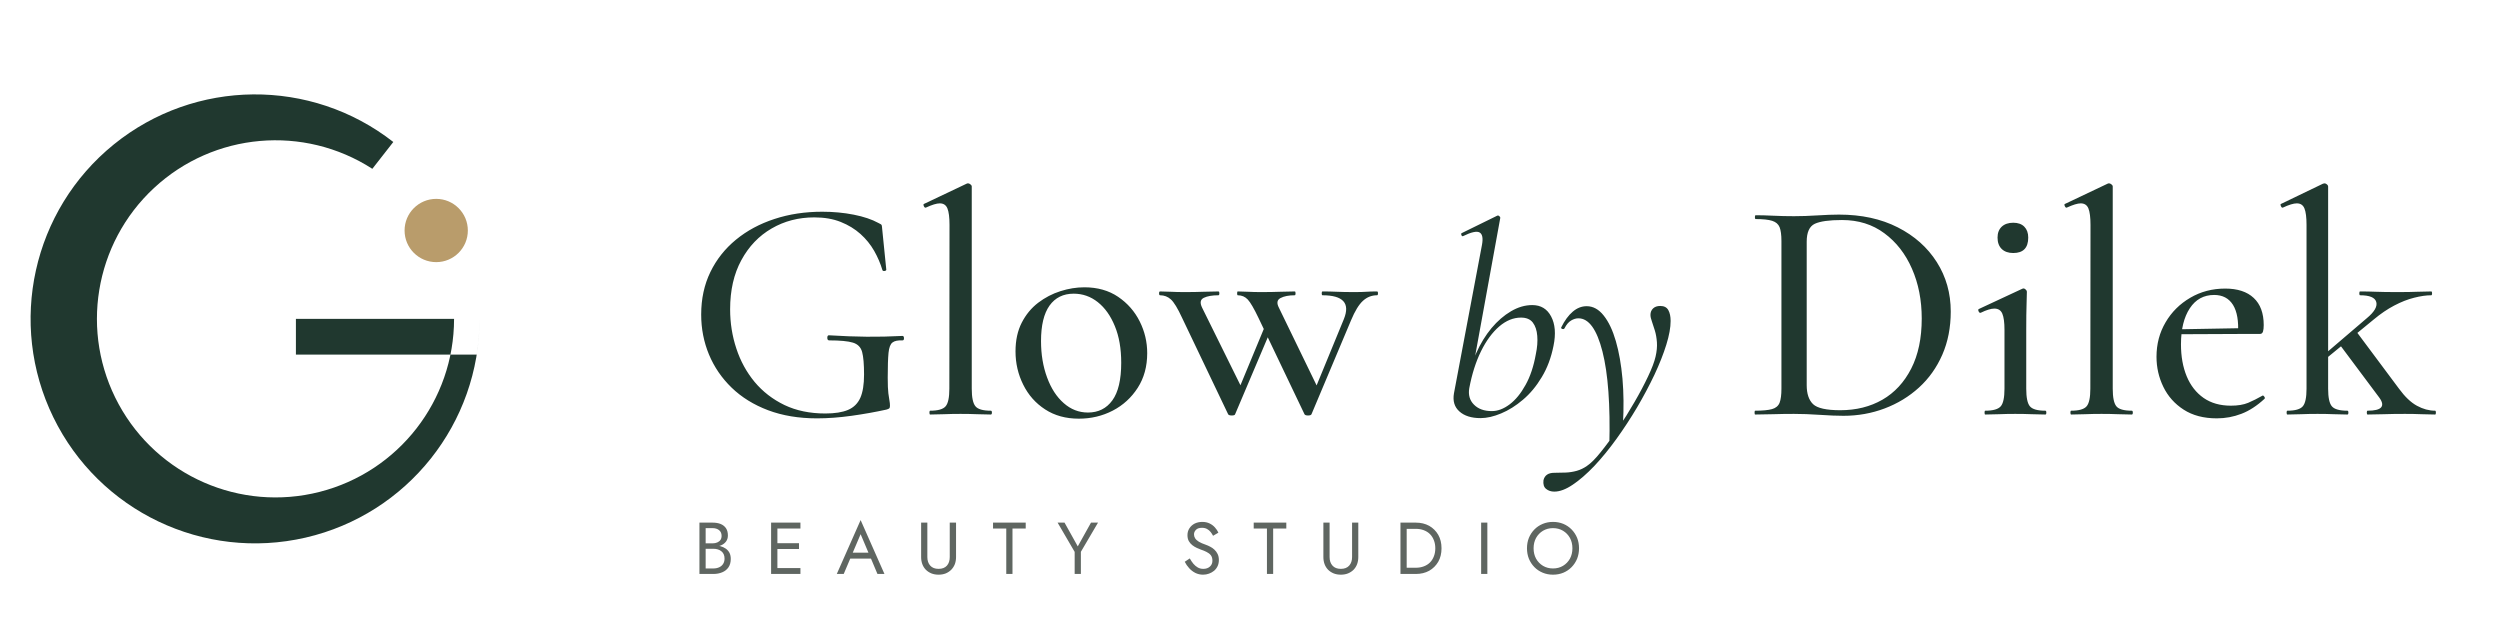
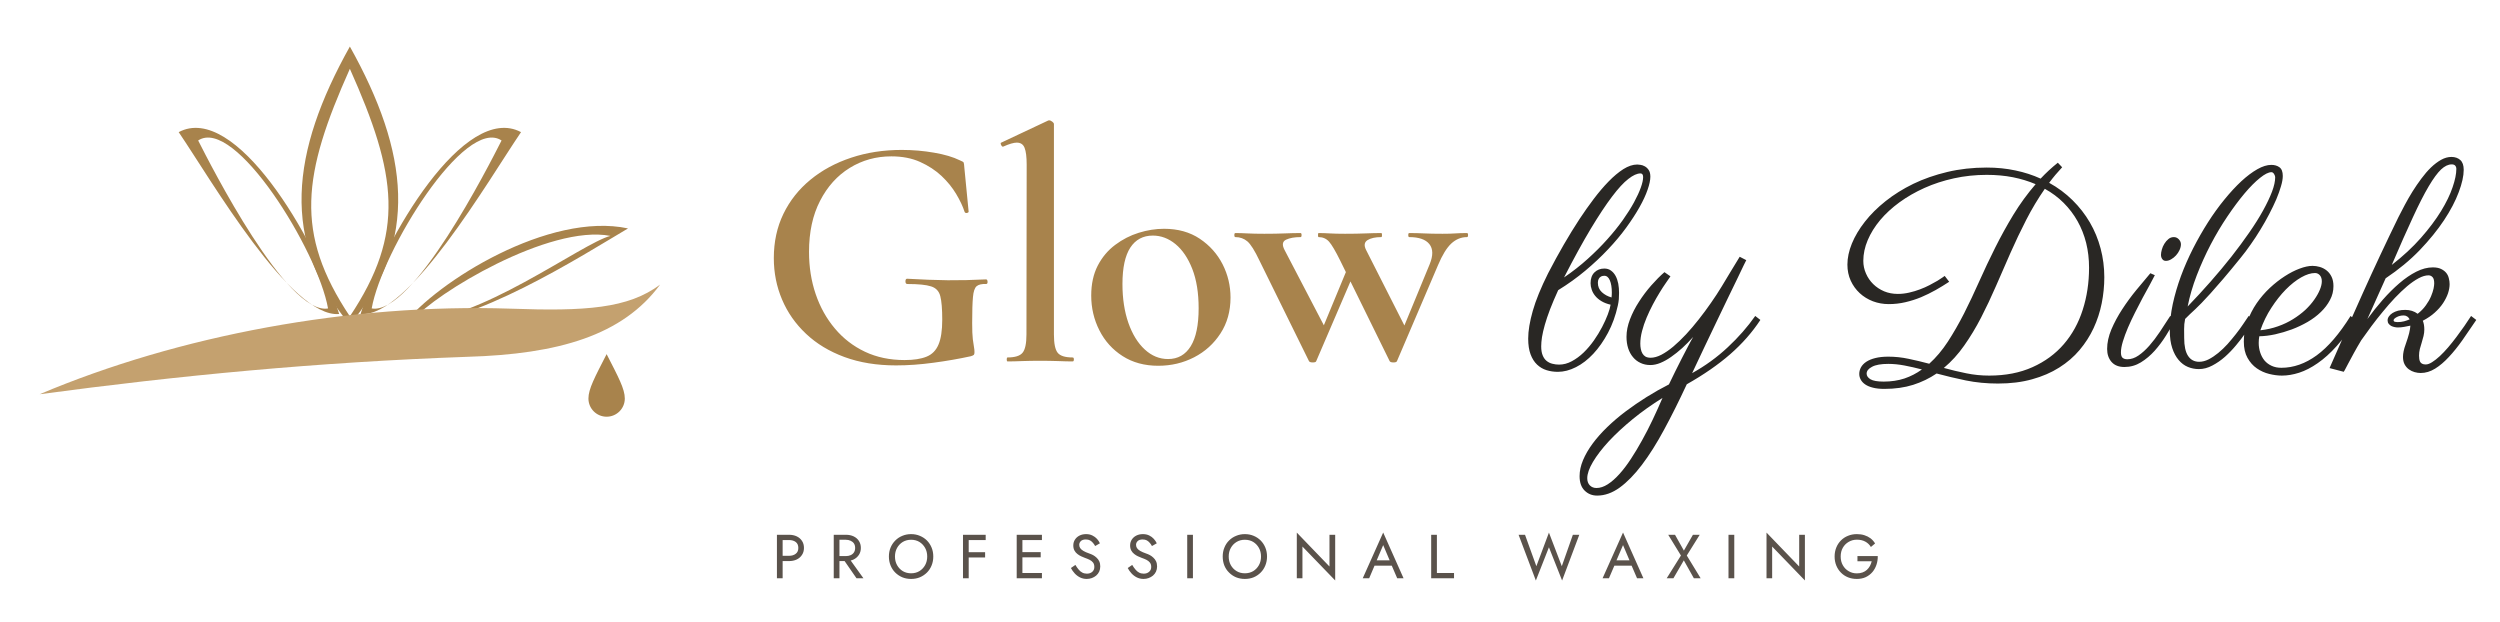
- <svg xmlns="http://www.w3.org/2000/svg" viewBox="0 0 313.61 80" width="313.61" height="80" role="img" aria-label="Glow by Dilek">
-   <g transform="translate(0 8) scale(0.64)">
-     <path d="M77.09 15.33A44.0 44.0 0 1 0 94 50L89 50A35.0 35.0 0 1 1 72.98 20.59ZM58 50H94A44.0 44.0 0 0 1 93.44 57H58Z" fill="#20382F" />
-     <path d="M79.3 32.68a6.2 6.2 0 1 0 12.4 0a6.2 6.2 0 1 0 -12.4 0Z" fill="#B99C6B" />
+ <svg xmlns="http://www.w3.org/2000/svg" viewBox="0 0 345.85 86" width="345.85" height="86" role="img" aria-label="Glow by Dilek">
+   <g transform="translate(4 2) scale(0.74)">
+     <path d="M60.00 58.00C47.00 42.40 48.95 25.76 60.00 6.00C71.05 25.76 73.00 42.40 60.00 58.00ZM60.00 56.44C49.60 40.84 51.16 29.92 60.00 10.16C68.84 29.92 70.40 40.84 60.00 56.44Z" fill="#A8834C" fill-rule="evenodd" />
+     <path d="M62.00 56.00C66.50 41.60 81.50 16.40 92.00 22.00C86.00 30.80 71.00 56.80 62.00 56.00ZM64.08 54.96C65.98 44.20 81.50 19.00 88.36 23.56C86.00 28.20 71.78 56.28 64.08 54.96Z" fill="#A8834C" fill-rule="evenodd" />
+     <path d="M58.00 56.00C53.50 41.60 38.50 16.40 28.00 22.00C34.00 30.80 49.00 56.80 58.00 56.00ZM55.92 54.96C54.02 44.20 38.50 19.00 31.64 23.56C34.00 28.20 48.22 56.28 55.92 54.96Z" fill="#A8834C" fill-rule="evenodd" />
+     <path d="M70.00 58.00C76.30 49.90 97.30 36.85 112.00 40.00C103.60 44.95 82.60 58.45 70.00 58.00ZM71.87 57.06C75.83 52.24 97.30 39.19 108.72 41.40C103.60 42.61 83.30 57.98 71.87 57.06Z" fill="#A8834C" fill-rule="evenodd" />
+     <path d="M2 71C28 60 60 54 90 55C104 55.5 112 55 118 50.5C111 60 99 63.5 82 64C54 65 28 67.5 2 71Z" fill="#C4A16F" />
+     <path d="M108 63.5C110.2 67.8 111.4 70 111.4 71.8A3.4 3.4 0 0 1 104.6 71.8C104.6 70 105.8 67.8 108 63.5Z" fill="#A8834C" />
  </g>
-   <g transform="translate(0 8)">
-     <path d="M102.49 44.48Q99.06 44.48 96.35 43.46Q93.65 42.44 91.78 40.63Q89.92 38.83 88.94 36.48Q87.96 34.12 87.96 31.46Q87.96 28.5 89.11 26.13Q90.26 23.76 92.32 22.07Q94.39 20.37 97.15 19.47Q99.91 18.56 103.14 18.56Q105.22 18.56 107.1 18.93Q108.97 19.3 110.19 19.97Q110.55 20.13 110.6 20.24Q110.64 20.35 110.68 20.87L111.18 25.83Q111.18 25.95 110.98 25.99Q110.78 26.03 110.7 25.9Q110.33 24.65 109.66 23.47Q108.98 22.28 107.94 21.35Q106.89 20.41 105.46 19.84Q104.04 19.27 102.15 19.27Q99.19 19.27 96.8 20.66Q94.4 22.05 93 24.63Q91.59 27.21 91.59 30.8Q91.59 33.37 92.37 35.72Q93.14 38.07 94.66 39.91Q96.19 41.74 98.41 42.81Q100.63 43.87 103.53 43.87Q105.32 43.87 106.38 43.42Q107.44 42.97 107.92 41.91Q108.39 40.85 108.39 38.98Q108.39 37.06 108.15 36.16Q107.91 35.26 106.99 34.98Q106.07 34.7 104.02 34.7Q103.78 34.7 103.78 34.38Q103.78 34.06 103.98 34.06Q106.6 34.22 108.73 34.24Q110.86 34.26 113.21 34.14Q113.39 34.14 113.4 34.42Q113.41 34.7 113.21 34.7Q112.35 34.66 111.96 34.96Q111.56 35.26 111.46 36.26Q111.36 37.26 111.36 39.38Q111.36 40.7 111.44 41.34Q111.52 41.98 111.58 42.28Q111.64 42.58 111.64 42.9Q111.64 43.14 111.56 43.22Q111.48 43.3 111.2 43.38Q109.11 43.84 106.82 44.16Q104.53 44.48 102.49 44.48ZM116.69 44Q116.59 44 116.59 43.76Q116.59 43.52 116.69 43.52Q118.15 43.52 118.62 42.97Q119.09 42.43 119.09 40.76L119.11 20.2Q119.11 18.79 118.85 18.15Q118.59 17.51 117.89 17.51Q117.3 17.51 116.15 18.04Q116 18.1 115.89 17.86Q115.79 17.62 115.91 17.58L121.26 15.04Q121.34 15 121.44 15Q121.58 15 121.74 15.13Q121.9 15.25 121.9 15.39V40.76Q121.9 42.4 122.36 42.96Q122.81 43.52 124.29 43.52Q124.43 43.52 124.43 43.76Q124.43 44 124.29 44Q123.57 44 122.58 43.96Q121.58 43.92 120.49 43.92Q119.42 43.92 118.42 43.96Q117.43 44 116.69 44ZM135.33 44.52Q132.89 44.52 131.11 43.36Q129.32 42.2 128.36 40.26Q127.39 38.32 127.39 36.08Q127.39 34 128.17 32.48Q128.95 30.96 130.23 29.98Q131.52 29 133.04 28.52Q134.55 28.04 136.03 28.04Q138.5 28.04 140.27 29.24Q142.03 30.44 142.97 32.32Q143.91 34.2 143.91 36.3Q143.91 38.8 142.72 40.65Q141.53 42.5 139.59 43.51Q137.64 44.52 135.33 44.52ZM136.48 43.75Q138.43 43.75 139.54 42.22Q140.65 40.69 140.65 37.5Q140.65 34.84 139.85 32.91Q139.06 30.97 137.71 29.9Q136.37 28.84 134.69 28.84Q132.73 28.84 131.66 30.33Q130.59 31.83 130.59 34.78Q130.59 37.3 131.35 39.35Q132.1 41.4 133.44 42.57Q134.77 43.75 136.48 43.75ZM163.64 43.96 157.87 31.88Q157.03 30.12 156.53 29.58Q156.03 29.04 155.27 29.04Q155.19 29.04 155.19 28.8Q155.19 28.56 155.27 28.56Q155.87 28.56 156.57 28.6Q157.28 28.64 158.18 28.64Q159.57 28.64 160.58 28.6Q161.58 28.56 162.42 28.56Q162.52 28.56 162.52 28.8Q162.52 29.04 162.42 29.04Q161.29 29.04 160.63 29.39Q159.98 29.73 160.43 30.6L165.43 40.9L164.02 43.12L168.58 32.03Q169.19 30.52 168.51 29.78Q167.83 29.04 165.9 29.04Q165.8 29.04 165.8 28.8Q165.8 28.56 165.9 28.56Q166.84 28.56 167.7 28.6Q168.56 28.64 169.92 28.64Q170.83 28.64 171.39 28.6Q171.95 28.56 172.74 28.56Q172.86 28.56 172.86 28.8Q172.86 29.04 172.74 29.04Q171.73 29.04 170.97 29.74Q170.21 30.43 169.48 32.18L164.52 43.96Q164.45 44.12 164.09 44.12Q163.72 44.12 163.64 43.96ZM154.06 43.96 148.29 31.88Q147.46 30.08 146.88 29.56Q146.31 29.04 145.52 29.04Q145.4 29.04 145.4 28.8Q145.4 28.56 145.52 28.56Q146.13 28.56 146.88 28.6Q147.63 28.64 148.6 28.64Q149.95 28.64 150.96 28.6Q151.96 28.56 152.84 28.56Q152.96 28.56 152.96 28.8Q152.96 29.04 152.84 29.04Q151.67 29.04 151.01 29.36Q150.35 29.68 150.8 30.6L155.89 40.9L154.45 43.12L158.81 32.6L159.62 32.93L154.94 43.96Q154.9 44.12 154.52 44.12Q154.14 44.12 154.06 43.96Z M185.73 44.45Q184 44.45 183.07 43.61Q182.14 42.78 182.39 41.34L185.91 22.69Q186.13 21.48 185.62 21.17Q185.1 20.85 183.53 21.62Q183.39 21.68 183.32 21.47Q183.25 21.27 183.39 21.23L187.81 19.06Q187.96 18.99 188.1 19.13Q188.23 19.27 188.2 19.34L184.31 40.7Q184.1 41.96 184.9 42.76Q185.7 43.57 187.14 43.57Q188.25 43.57 189.37 42.73Q190.49 41.89 191.37 40.29Q192.26 38.7 192.66 36.43Q192.93 35.17 192.84 34.13Q192.76 33.09 192.28 32.46Q191.8 31.84 190.8 31.84Q189.37 31.84 188.07 32.95Q186.77 34.07 185.79 36.05Q184.81 38.04 184.31 40.7L184.09 40.01Q184.4 38.05 185.19 36.28Q185.98 34.51 187.1 33.16Q188.23 31.82 189.54 31.05Q190.86 30.27 192.21 30.27Q193.83 30.27 194.58 31.7Q195.34 33.13 194.88 35.37Q194.44 37.6 193.41 39.3Q192.39 41.01 191.05 42.14Q189.71 43.28 188.31 43.86Q186.91 44.45 185.73 44.45ZM194.98 53.67Q194.36 53.67 193.95 53.33Q193.53 53 193.62 52.24Q193.84 51.31 194.98 51.31Q195.71 51.31 196.41 51.28Q197.12 51.25 197.8 51.06Q198.47 50.87 199.07 50.45Q199.83 49.94 200.83 48.68Q201.84 47.43 202.94 45.8Q204.04 44.17 205.03 42.45Q206.03 40.73 206.74 39.22Q207.46 37.71 207.68 36.74Q207.91 35.75 207.85 34.93Q207.79 34.11 207.59 33.46Q207.39 32.81 207.22 32.32Q207.04 31.84 207.04 31.5Q207.04 31.01 207.37 30.69Q207.7 30.38 208.27 30.38Q208.99 30.38 209.28 30.9Q209.57 31.42 209.57 32.26Q209.57 33.5 209.03 35.24Q208.49 36.98 207.54 39.01Q206.58 41.03 205.37 43.09Q204.15 45.15 202.78 47.05Q201.41 48.95 200.01 50.44Q198.6 51.92 197.31 52.79Q196.02 53.67 194.98 53.67ZM201.88 47.9Q202.08 40.27 201.02 36.1Q199.96 31.93 198 31.93Q197.55 31.93 197.08 32.21Q196.61 32.49 196.26 33.18Q196.19 33.32 196 33.27Q195.81 33.22 195.84 33.08Q196.49 31.77 197.3 31.09Q198.1 30.41 199.04 30.41Q200.25 30.41 201.18 31.59Q202.11 32.76 202.7 34.8Q203.29 36.84 203.53 39.51Q203.76 42.18 203.59 45.21Z M231.25 44.16Q230.06 44.16 228.29 44.04Q226.53 43.92 225.04 43.92Q223.68 43.92 222.43 43.96Q221.18 44 220.18 44Q220.1 44 220.1 43.76Q220.1 43.52 220.18 43.52Q221.57 43.52 222.29 43.32Q223 43.12 223.24 42.52Q223.47 41.92 223.47 40.76V22.24Q223.47 21.08 223.24 20.5Q223 19.92 222.31 19.7Q221.62 19.48 220.24 19.48Q220.14 19.48 220.14 19.24Q220.14 19 220.24 19Q221.24 19 222.46 19.06Q223.68 19.12 225.05 19.12Q226.41 19.12 227.99 19.02Q229.57 18.92 230.69 18.92Q234.92 18.92 238.06 20.52Q241.21 22.12 242.96 24.88Q244.71 27.64 244.71 31.08Q244.71 34.08 243.65 36.5Q242.59 38.92 240.72 40.62Q238.85 42.32 236.41 43.24Q233.97 44.16 231.25 44.16ZM230.85 43.46Q233.84 43.46 236.14 42.14Q238.43 40.82 239.75 38.24Q241.07 35.66 241.07 31.96Q241.07 28.49 239.84 25.7Q238.62 22.91 236.38 21.26Q234.15 19.6 231.07 19.6Q228.68 19.6 227.66 20.07Q226.64 20.55 226.64 22.32V40.32Q226.64 41.93 227.44 42.7Q228.24 43.46 230.85 43.46ZM249.04 44Q248.95 44 248.95 43.76Q248.95 43.52 249.04 43.52Q250.5 43.52 250.98 42.97Q251.45 42.43 251.45 40.76V33.38Q251.45 31.99 251.18 31.35Q250.91 30.71 250.18 30.71Q249.86 30.71 249.44 30.84Q249.01 30.97 248.46 31.24Q248.3 31.28 248.2 31.05Q248.1 30.82 248.24 30.76L253.69 28.22Q253.79 28.18 253.83 28.18Q253.97 28.18 254.11 28.32Q254.26 28.45 254.26 28.59Q254.26 28.96 254.22 30.16Q254.18 31.35 254.18 33.32V40.76Q254.18 42.43 254.64 42.97Q255.1 43.52 256.58 43.52Q256.7 43.52 256.7 43.76Q256.7 44 256.58 44Q255.84 44 254.87 43.96Q253.9 43.92 252.8 43.92Q251.75 43.92 250.77 43.96Q249.8 44 249.04 44ZM252.55 23.74Q251.63 23.74 251.1 23.23Q250.58 22.72 250.58 21.8Q250.58 20.94 251.1 20.44Q251.63 19.94 252.55 19.94Q253.45 19.94 253.94 20.44Q254.43 20.94 254.43 21.8Q254.43 23.74 252.55 23.74ZM259.82 44Q259.72 44 259.72 43.76Q259.72 43.52 259.82 43.52Q261.28 43.52 261.75 42.97Q262.22 42.43 262.22 40.76L262.24 20.2Q262.24 18.79 261.98 18.15Q261.72 17.51 261.01 17.51Q260.43 17.51 259.27 18.04Q259.13 18.1 259.02 17.86Q258.91 17.62 259.04 17.58L264.39 15.04Q264.47 15 264.57 15Q264.71 15 264.87 15.13Q265.03 15.25 265.03 15.39V40.76Q265.03 42.4 265.48 42.96Q265.93 43.52 267.42 43.52Q267.55 43.52 267.55 43.76Q267.55 44 267.42 44Q266.7 44 265.71 43.96Q264.71 43.92 263.62 43.92Q262.55 43.92 261.55 43.96Q260.55 44 259.82 44ZM278.09 44.48Q275.62 44.48 273.93 43.39Q272.24 42.3 271.38 40.53Q270.52 38.76 270.52 36.76Q270.52 34.36 271.66 32.43Q272.79 30.5 274.76 29.35Q276.72 28.2 279.14 28.2Q281.46 28.2 282.71 29.37Q283.97 30.54 283.97 32.78Q283.97 33.3 283.88 33.59Q283.78 33.89 283.5 33.89H280.74Q280.89 31.5 280.12 30.25Q279.34 29 277.75 29Q275.8 29 274.7 30.67Q273.59 32.35 273.59 35.2Q273.59 37.47 274.31 39.21Q275.03 40.94 276.43 41.92Q277.83 42.89 279.85 42.89Q281.16 42.89 282.02 42.53Q282.89 42.16 283.8 41.64Q283.88 41.56 284.02 41.73Q284.16 41.9 284.08 42.02Q282.64 43.35 281.17 43.91Q279.69 44.48 278.09 44.48ZM272.67 33.93 272.63 33.32 281.59 33.16V33.89ZM286.94 44Q286.84 44 286.84 43.76Q286.84 43.52 286.94 43.52Q288.4 43.52 288.87 42.97Q289.34 42.43 289.34 40.76V20.2Q289.34 18.79 289.08 18.15Q288.82 17.51 288.12 17.51Q287.51 17.51 286.38 18.04Q286.23 18.1 286.13 17.86Q286.02 17.62 286.14 17.58L291.41 15.04Q291.53 15 291.61 15Q291.74 15 291.9 15.13Q292.05 15.25 292.05 15.39V40.76Q292.05 42.43 292.52 42.97Q292.99 43.52 294.47 43.52Q294.59 43.52 294.59 43.76Q294.59 44 294.47 44Q293.72 44 292.76 43.96Q291.81 43.92 290.72 43.92Q289.64 43.92 288.66 43.96Q287.67 44 286.94 44ZM297 44Q296.9 44 296.9 43.76Q296.9 43.52 297 43.52Q298.32 43.52 298.69 43.11Q299.06 42.69 298.47 41.88L293.48 35.2L295.6 33.6L300.94 40.76Q302.05 42.28 303.19 42.9Q304.33 43.52 305.47 43.52Q305.57 43.52 305.57 43.76Q305.57 44 305.47 44Q304.72 44 303.76 43.96Q302.79 43.92 301.7 43.92Q300.16 43.92 299.05 43.96Q297.94 44 297 44ZM291.12 37.53 290.92 37.03 296.91 31.91Q298.32 30.74 298.09 29.89Q297.86 29.04 296.06 29.04Q295.96 29.04 295.96 28.8Q295.96 28.56 296.06 28.56Q297.06 28.56 298.06 28.6Q299.07 28.64 300.76 28.64Q302.31 28.64 303.23 28.6Q304.16 28.56 304.99 28.56Q305.09 28.56 305.09 28.8Q305.09 29.04 304.99 29.04Q304.04 29.04 302.83 29.35Q301.63 29.65 300.34 30.33Q299.06 31 297.78 32.07Z" fill="#20382F" />
-     <path d="M88.35 60.6H89.39Q89.97 60.6 90.4 60.43Q90.83 60.26 91.07 59.94Q91.31 59.62 91.31 59.17Q91.31 58.62 91.07 58.26Q90.83 57.91 90.4 57.73Q89.97 57.56 89.39 57.56H87.74V64H89.48Q90.11 64 90.6 63.79Q91.09 63.59 91.38 63.17Q91.67 62.75 91.67 62.11Q91.67 61.67 91.51 61.35Q91.34 61.03 91.04 60.82Q90.74 60.61 90.35 60.51Q89.95 60.41 89.48 60.41H88.35V60.84H89.48Q89.8 60.84 90.05 60.92Q90.31 61 90.5 61.16Q90.69 61.31 90.79 61.54Q90.89 61.77 90.89 62.07Q90.89 62.46 90.71 62.74Q90.53 63.02 90.22 63.16Q89.9 63.31 89.48 63.31H88.52V58.25H89.39Q89.88 58.25 90.2 58.5Q90.52 58.76 90.52 59.22Q90.52 59.52 90.38 59.73Q90.23 59.94 89.97 60.05Q89.71 60.16 89.39 60.16H88.35ZM97.17 64H100.41V63.26H97.17ZM97.17 58.3H100.41V57.56H97.17ZM97.17 60.87H100.23V60.14H97.17ZM96.73 57.56V64H97.52V57.56ZM106.27 62.07H109.68L109.4 61.33H106.55ZM107.96 59.01 109.06 61.61 109.14 61.79 110.07 64H110.95L107.96 57.24L104.97 64H105.84L106.8 61.74L106.87 61.57ZM115.55 57.56V61.88Q115.55 62.36 115.7 62.77Q115.85 63.17 116.14 63.47Q116.43 63.76 116.84 63.93Q117.24 64.09 117.74 64.09Q118.23 64.09 118.64 63.93Q119.04 63.76 119.33 63.47Q119.62 63.17 119.78 62.77Q119.93 62.36 119.93 61.88V57.56H119.14V61.88Q119.14 62.55 118.79 62.95Q118.43 63.36 117.74 63.36Q117.05 63.36 116.69 62.95Q116.33 62.55 116.33 61.88V57.56ZM124.57 58.3H126.23V64H127.01V58.3H128.67V57.56H124.57ZM136.86 57.56 135.2 60.54 133.54 57.56H132.67L134.81 61.23V64H135.59V61.22L137.74 57.56ZM149.25 62.05 148.62 62.47Q148.83 62.9 149.17 63.27Q149.5 63.64 149.95 63.87Q150.4 64.09 150.92 64.09Q151.31 64.09 151.66 63.96Q152.02 63.83 152.3 63.6Q152.58 63.36 152.74 63.02Q152.9 62.68 152.9 62.25Q152.9 61.81 152.74 61.49Q152.59 61.18 152.34 60.95Q152.1 60.72 151.81 60.58Q151.53 60.43 151.27 60.34Q150.71 60.15 150.38 59.95Q150.06 59.75 149.92 59.52Q149.78 59.3 149.78 59.03Q149.78 58.72 150.02 58.47Q150.26 58.21 150.78 58.21Q151.16 58.21 151.42 58.36Q151.69 58.51 151.87 58.74Q152.05 58.97 152.17 59.21L152.84 58.82Q152.69 58.48 152.41 58.17Q152.14 57.86 151.75 57.67Q151.35 57.47 150.83 57.47Q150.29 57.47 149.86 57.68Q149.44 57.9 149.2 58.28Q148.96 58.65 148.96 59.13Q148.96 59.57 149.13 59.88Q149.3 60.18 149.57 60.39Q149.84 60.6 150.13 60.73Q150.42 60.86 150.66 60.95Q151.03 61.07 151.36 61.24Q151.69 61.4 151.89 61.65Q152.09 61.91 152.09 62.34Q152.09 62.79 151.78 63.07Q151.46 63.36 150.95 63.36Q150.56 63.36 150.26 63.19Q149.96 63.02 149.71 62.73Q149.47 62.44 149.25 62.05ZM157.27 58.3H158.93V64H159.71V58.3H161.36V57.56H157.27ZM166.01 57.56V61.88Q166.01 62.36 166.16 62.77Q166.31 63.17 166.6 63.47Q166.89 63.76 167.3 63.93Q167.7 64.09 168.2 64.09Q168.7 64.09 169.1 63.93Q169.51 63.76 169.8 63.47Q170.09 63.17 170.24 62.77Q170.39 62.36 170.39 61.88V57.56H169.61V61.88Q169.61 62.55 169.25 62.95Q168.89 63.36 168.2 63.36Q167.51 63.36 167.15 62.95Q166.79 62.55 166.79 61.88V57.56ZM175.68 57.56V64H176.46V57.56ZM177.61 64Q178.55 64 179.28 63.6Q180 63.19 180.42 62.47Q180.83 61.75 180.83 60.78Q180.83 59.81 180.42 59.09Q180 58.37 179.28 57.96Q178.55 57.56 177.61 57.56H176.11V58.34H177.61Q178.15 58.34 178.6 58.51Q179.06 58.68 179.38 59Q179.7 59.32 179.87 59.77Q180.05 60.22 180.05 60.78Q180.05 61.34 179.87 61.79Q179.7 62.24 179.38 62.56Q179.06 62.88 178.6 63.05Q178.15 63.22 177.61 63.22H176.11V64ZM185.8 57.56V64H186.58V57.56ZM192.38 60.78Q192.38 60.05 192.69 59.48Q193.01 58.91 193.56 58.58Q194.12 58.25 194.81 58.25Q195.52 58.25 196.07 58.58Q196.62 58.91 196.94 59.48Q197.25 60.05 197.25 60.78Q197.25 61.51 196.94 62.08Q196.62 62.65 196.07 62.98Q195.52 63.31 194.81 63.31Q194.12 63.31 193.56 62.98Q193.01 62.65 192.69 62.08Q192.38 61.51 192.38 60.78ZM191.55 60.78Q191.55 61.48 191.79 62.09Q192.04 62.69 192.48 63.14Q192.92 63.59 193.52 63.84Q194.12 64.09 194.81 64.09Q195.52 64.09 196.12 63.84Q196.71 63.59 197.15 63.14Q197.59 62.69 197.84 62.09Q198.08 61.48 198.08 60.78Q198.08 60.07 197.84 59.47Q197.59 58.87 197.15 58.42Q196.71 57.97 196.12 57.72Q195.52 57.47 194.81 57.47Q194.12 57.47 193.52 57.72Q192.92 57.97 192.48 58.42Q192.04 58.87 191.79 59.47Q191.55 60.07 191.55 60.78Z" fill="#5F6661" />
-   </g>
+   <path d="M123.96 50.55Q119.97 50.55 116.82 49.39Q113.68 48.23 111.51 46.18Q109.33 44.13 108.19 41.44Q107.05 38.75 107.05 35.71Q107.05 32.32 108.38 29.58Q109.71 26.84 112.12 24.86Q114.52 22.89 117.74 21.82Q120.97 20.74 124.75 20.74Q127.03 20.74 129.21 21.12Q131.39 21.49 132.79 22.18Q133.24 22.36 133.31 22.48Q133.37 22.6 133.41 23.22L134 29.27Q134 29.41 133.77 29.46Q133.54 29.5 133.45 29.33Q133.08 28.18 132.28 26.84Q131.49 25.51 130.25 24.34Q129 23.17 127.28 22.4Q125.57 21.63 123.31 21.63Q120.14 21.63 117.55 23.23Q114.97 24.82 113.45 27.78Q111.92 30.73 111.92 34.84Q111.92 37.98 112.84 40.68Q113.76 43.39 115.5 45.45Q117.23 47.51 119.66 48.66Q122.09 49.81 125.14 49.81Q127.04 49.81 128.18 49.34Q129.32 48.88 129.83 47.67Q130.35 46.46 130.35 44.22Q130.35 42.01 130.08 40.97Q129.82 39.94 128.81 39.62Q127.8 39.29 125.53 39.29Q125.26 39.29 125.26 38.93Q125.26 38.56 125.49 38.56Q128.61 38.74 131.12 38.77Q133.63 38.79 136.41 38.65Q136.6 38.65 136.62 38.97Q136.64 39.29 136.41 39.29Q135.52 39.25 135.11 39.59Q134.7 39.94 134.6 41.09Q134.49 42.24 134.49 44.68Q134.49 46.19 134.58 46.93Q134.67 47.67 134.74 48.01Q134.81 48.36 134.81 48.72Q134.81 49 134.72 49.09Q134.63 49.18 134.31 49.28Q131.84 49.82 129.13 50.18Q126.43 50.55 123.96 50.55ZM139.38 50Q139.27 50 139.27 49.72Q139.27 49.45 139.38 49.45Q140.93 49.45 141.46 48.8Q142 48.15 142 46.27L142.03 22.77Q142.03 21.18 141.74 20.45Q141.46 19.73 140.66 19.73Q140.02 19.73 138.79 20.28Q138.64 20.34 138.5 20.07Q138.37 19.79 138.49 19.74L144.95 16.7Q145.04 16.65 145.14 16.65Q145.34 16.65 145.57 16.83Q145.8 17 145.8 17.17V46.27Q145.8 48.14 146.31 48.79Q146.82 49.45 148.39 49.45Q148.56 49.45 148.56 49.72Q148.56 50 148.39 50Q147.54 50 146.36 49.95Q145.18 49.91 143.88 49.91Q142.6 49.91 141.43 49.95Q140.26 50 139.38 50ZM160.23 50.6Q157.39 50.6 155.3 49.26Q153.22 47.93 152.09 45.7Q150.96 43.47 150.96 40.89Q150.96 38.5 151.86 36.75Q152.77 35 154.27 33.88Q155.77 32.75 157.54 32.2Q159.31 31.65 161.03 31.65Q163.92 31.65 165.98 33.03Q168.04 34.41 169.14 36.57Q170.23 38.73 170.23 41.16Q170.23 44 168.84 46.13Q167.46 48.26 165.19 49.43Q162.92 50.6 160.23 50.6ZM161.59 49.67Q163.63 49.67 164.73 47.89Q165.82 46.12 165.82 42.65Q165.82 39.45 164.94 37.2Q164.06 34.96 162.62 33.77Q161.18 32.59 159.48 32.59Q157.46 32.59 156.37 34.25Q155.28 35.92 155.28 39.29Q155.28 42.31 156.1 44.67Q156.93 47.03 158.37 48.35Q159.8 49.67 161.59 49.67ZM192.24 49.95 185.41 36.06Q184.42 34.06 183.86 33.43Q183.29 32.8 182.42 32.8Q182.33 32.8 182.33 32.52Q182.33 32.24 182.42 32.24Q183.11 32.24 183.95 32.29Q184.79 32.34 186.07 32.34Q187.72 32.34 188.91 32.29Q190.1 32.24 191.08 32.24Q191.19 32.24 191.19 32.52Q191.19 32.8 191.08 32.8Q189.86 32.8 189.18 33.22Q188.51 33.65 188.99 34.59L194.61 45.67L192.65 48.99L197.78 36.56Q198.52 34.75 197.74 33.77Q196.96 32.8 194.95 32.8Q194.82 32.8 194.82 32.52Q194.82 32.24 194.95 32.24Q196.02 32.24 197.01 32.29Q198 32.34 199.56 32.34Q200.66 32.34 201.33 32.29Q201.99 32.24 202.95 32.24Q203.09 32.24 203.09 32.52Q203.09 32.8 202.95 32.8Q201.73 32.8 200.77 33.69Q199.82 34.58 198.94 36.67L193.26 49.95Q193.2 50.14 192.77 50.14Q192.34 50.14 192.24 49.95ZM181.08 49.95 174.24 36.06Q173.26 33.99 172.56 33.39Q171.86 32.8 170.9 32.8Q170.76 32.8 170.76 32.52Q170.76 32.24 170.9 32.24Q171.64 32.24 172.57 32.29Q173.5 32.34 174.91 32.34Q176.53 32.34 177.72 32.29Q178.91 32.24 179.92 32.24Q180.06 32.24 180.06 32.52Q180.06 32.8 179.92 32.8Q178.67 32.8 177.91 33.16Q177.15 33.53 177.71 34.59L183.49 45.67L181.49 48.99L186.5 36.89L187.61 37.1L182.09 49.95Q182.05 50.14 181.61 50.14Q181.17 50.14 181.08 49.95Z" fill="#A8834C" />
+   <path d="M222.81 42.15Q222.07 41.98 221.54 41.66Q221.01 41.34 220.68 40.93Q220.35 40.53 220.2 40.07Q220.04 39.62 220.04 39.18Q220.04 38.21 220.58 37.68Q221.13 37.15 221.94 37.15Q222.48 37.15 222.86 37.43Q223.25 37.71 223.5 38.17Q223.75 38.63 223.87 39.24Q223.98 39.85 223.98 40.51Q223.98 40.95 223.95 41.39Q223.91 41.82 223.81 42.27Q223.35 44.35 222.45 46.04Q221.55 47.73 220.42 48.94Q219.29 50.15 218.02 50.79Q216.74 51.44 215.52 51.44Q214.69 51.44 213.95 51.21Q213.21 50.98 212.64 50.44Q212.07 49.9 211.74 49.02Q211.41 48.14 211.41 46.84Q211.41 45.24 212.04 43.02Q212.67 40.8 214.17 37.8Q216.34 33.61 218.52 30.29Q219.45 28.88 220.47 27.53Q221.49 26.18 222.53 25.11Q223.56 24.05 224.57 23.4Q225.59 22.76 226.5 22.76Q226.61 22.76 226.91 22.8Q227.21 22.83 227.52 23Q227.83 23.16 228.07 23.5Q228.31 23.84 228.31 24.44Q228.31 25.15 227.93 26.24Q227.56 27.33 226.81 28.66Q226.07 29.98 224.98 31.48Q223.89 32.98 222.47 34.48Q221.05 35.99 219.32 37.44Q217.59 38.89 215.56 40.14Q214.89 41.61 214.43 42.8Q213.98 43.99 213.71 44.94Q213.44 45.9 213.32 46.63Q213.21 47.37 213.21 47.91Q213.21 48.66 213.41 49.15Q213.61 49.65 213.96 49.93Q214.31 50.21 214.75 50.32Q215.2 50.44 215.68 50.44Q216.59 50.44 217.45 49.97Q218.31 49.51 219.08 48.77Q219.85 48.02 220.5 47.1Q221.15 46.17 221.63 45.25Q222.11 44.33 222.42 43.51Q222.73 42.69 222.81 42.15ZM216.37 38.38Q218.15 37.17 219.65 35.81Q221.15 34.46 222.36 33.1Q223.58 31.74 224.51 30.43Q225.43 29.13 226.05 27.99Q226.67 26.85 226.99 25.95Q227.31 25.06 227.31 24.5Q227.31 23.99 226.94 23.99Q226.24 23.99 225.27 24.75Q224.29 25.5 223.01 27.2Q221.72 28.9 220.07 31.64Q218.42 34.39 216.37 38.38ZM222.94 41.15Q222.96 40.97 222.97 40.8Q222.98 40.62 222.98 40.47Q222.98 39.43 222.71 38.79Q222.44 38.15 221.94 38.15Q221.82 38.15 221.68 38.18Q221.53 38.21 221.39 38.32Q221.24 38.42 221.15 38.62Q221.05 38.81 221.05 39.12Q221.05 39.91 221.6 40.42Q222.15 40.93 222.94 41.15ZM234.24 46.61Q233.49 47.44 232.72 48.15Q231.94 48.85 231.19 49.37Q230.44 49.9 229.71 50.2Q228.99 50.5 228.31 50.5Q227.56 50.5 226.95 50.21Q226.34 49.93 225.91 49.41Q225.47 48.89 225.24 48.18Q225.01 47.46 225.01 46.59Q225.01 45.43 225.49 44.18Q225.97 42.92 226.74 41.74Q227.5 40.55 228.44 39.48Q229.37 38.42 230.26 37.65L231.09 38.23Q230.86 38.56 230.46 39.14Q230.05 39.72 229.59 40.48Q229.12 41.24 228.65 42.13Q228.18 43.02 227.79 43.95Q227.4 44.87 227.16 45.8Q226.92 46.73 226.92 47.54Q226.92 47.93 226.99 48.28Q227.06 48.64 227.22 48.91Q227.38 49.18 227.65 49.34Q227.93 49.49 228.35 49.49Q229.03 49.49 229.83 49.08Q230.63 48.66 231.49 47.94Q232.35 47.21 233.25 46.25Q234.15 45.28 235.01 44.18Q235.88 43.08 236.69 41.91Q237.51 40.74 238.2 39.6Q238.82 38.58 239.44 37.54Q240.06 36.51 240.67 35.52L241.58 35.99Q241.56 36.03 241.22 36.71Q240.89 37.4 240.33 38.57Q239.77 39.74 239.02 41.27Q238.28 42.81 237.45 44.54Q236.62 46.26 235.76 48.08Q234.9 49.9 234.09 51.62Q236.81 50.11 239.02 48.04Q241.23 45.98 242.82 43.71L243.53 44.26Q241.85 46.82 239.36 49Q236.87 51.17 233.35 53.16Q231.75 56.6 230.21 59.44Q228.68 62.28 227.14 64.31Q225.61 66.33 224.07 67.45Q222.54 68.56 220.95 68.56Q219.91 68.56 219.21 67.86Q218.52 67.17 218.52 65.87Q218.52 64.79 219 63.65Q219.48 62.51 220.33 61.36Q221.18 60.21 222.35 59.08Q223.52 57.95 224.9 56.91Q226.28 55.87 227.8 54.92Q229.32 53.97 230.88 53.18Q231.29 52.33 231.75 51.39Q232.21 50.46 232.66 49.58Q233.1 48.7 233.52 47.92Q233.93 47.13 234.24 46.61ZM229.99 55.05Q227.77 56.43 225.87 57.98Q223.97 59.54 222.56 61.05Q221.16 62.57 220.37 63.9Q219.58 65.23 219.58 66.16Q219.58 66.78 219.94 67.15Q220.3 67.51 220.86 67.51Q221.61 67.51 222.41 67Q223.21 66.49 224.01 65.6Q224.82 64.71 225.61 63.5Q226.4 62.3 227.16 60.92Q227.93 59.54 228.64 58.04Q229.35 56.54 229.99 55.05ZM285.28 23.14Q284.31 24.17 283.48 25.29Q285.29 26.29 286.71 27.69Q288.13 29.09 289.11 30.77Q290.09 32.45 290.6 34.38Q291.11 36.3 291.11 38.35Q291.11 40.16 290.75 41.96Q290.39 43.75 289.63 45.39Q288.87 47.02 287.69 48.42Q286.51 49.82 284.87 50.85Q283.23 51.89 281.12 52.47Q279.02 53.06 276.39 53.06Q274.05 53.06 271.95 52.63Q269.84 52.19 267.91 51.67Q266.42 52.68 264.66 53.24Q262.89 53.8 260.67 53.8Q259.76 53.8 259.1 53.63Q258.45 53.47 258.03 53.18Q257.61 52.89 257.41 52.51Q257.21 52.14 257.21 51.73Q257.21 51.25 257.45 50.81Q257.69 50.38 258.18 50.05Q258.68 49.72 259.44 49.53Q260.2 49.34 261.23 49.34Q262.64 49.34 264.04 49.64Q265.44 49.93 266.89 50.32Q268.3 49.05 269.47 47.26Q270.63 45.47 271.71 43.36Q272.78 41.24 273.81 38.92Q274.84 36.61 276.01 34.27Q277.18 31.93 278.54 29.69Q279.91 27.45 281.61 25.48Q280.16 24.86 278.47 24.52Q276.78 24.19 274.84 24.19Q272.49 24.19 270.31 24.67Q268.12 25.15 266.23 26Q264.34 26.85 262.77 27.99Q261.21 29.13 260.1 30.45Q258.99 31.78 258.38 33.22Q257.77 34.66 257.77 36.09Q257.77 37.01 258.14 37.84Q258.5 38.67 259.14 39.3Q259.78 39.93 260.65 40.3Q261.52 40.66 262.54 40.66Q263.33 40.66 264.11 40.48Q264.9 40.3 265.61 40.03Q266.33 39.76 266.94 39.44Q267.56 39.12 268.03 38.84Q268.49 38.56 268.75 38.37Q269.01 38.19 269.03 38.17L269.65 38.98Q268.74 39.58 267.77 40.13Q266.79 40.68 265.75 41.12Q264.7 41.55 263.58 41.81Q262.46 42.07 261.3 42.07Q260.14 42.07 259.1 41.68Q258.06 41.28 257.28 40.56Q256.49 39.83 256.03 38.83Q255.57 37.82 255.57 36.61Q255.57 35.22 256.19 33.69Q256.82 32.16 257.99 30.67Q259.16 29.17 260.86 27.82Q262.56 26.47 264.69 25.43Q266.83 24.4 269.39 23.79Q271.95 23.18 274.84 23.18Q276.95 23.18 278.81 23.58Q280.68 23.97 282.3 24.71Q283.4 23.53 284.68 22.51ZM289 37.03Q289 35.24 288.6 33.61Q288.19 31.99 287.41 30.6Q286.63 29.21 285.49 28.07Q284.35 26.93 282.88 26.12Q281.47 28.15 280.31 30.41Q279.15 32.67 278.13 34.98Q277.1 37.3 276.12 39.58Q275.13 41.86 274.06 43.94Q272.99 46.01 271.73 47.8Q270.48 49.59 268.91 50.9Q270.46 51.33 272.01 51.64Q273.55 51.96 275.19 51.96Q278.59 51.96 281.18 50.79Q283.77 49.63 285.51 47.61Q287.25 45.59 288.12 42.87Q289 40.14 289 37.03ZM260.59 52.79Q262.15 52.79 263.46 52.36Q264.76 51.92 265.88 51.11Q264.61 50.78 263.45 50.56Q262.29 50.34 261.23 50.34Q259.72 50.34 258.98 50.74Q258.23 51.13 258.23 51.69Q258.23 52.14 258.76 52.47Q259.3 52.79 260.59 52.79ZM301.71 33.79Q301.71 34.17 301.52 34.59Q301.33 35 301.03 35.33Q300.73 35.66 300.36 35.87Q299.99 36.09 299.63 36.09Q299.3 36.09 299.13 35.84Q298.95 35.6 298.95 35.25Q298.95 34.95 299.07 34.52Q299.18 34.1 299.42 33.72Q299.65 33.34 299.98 33.07Q300.3 32.8 300.73 32.8Q301.13 32.8 301.42 33.11Q301.71 33.42 301.71 33.79ZM298.1 38.07Q297.85 38.58 297.4 39.4Q296.94 40.22 296.42 41.19Q295.9 42.17 295.36 43.24Q294.82 44.31 294.38 45.33Q293.95 46.34 293.68 47.23Q293.41 48.12 293.41 48.74Q293.41 49.3 293.64 49.5Q293.87 49.7 294.3 49.7Q295.09 49.7 295.84 49.18Q296.6 48.66 297.34 47.82Q298.08 46.98 298.8 45.9Q299.51 44.82 300.23 43.71L300.92 44.26Q300.36 45.26 299.66 46.4Q298.95 47.54 298.08 48.52Q297.21 49.49 296.17 50.13Q295.13 50.77 293.89 50.77Q292.73 50.77 292.11 50.07Q291.5 49.37 291.5 48.27Q291.5 46.98 292.09 45.57Q292.69 44.16 293.59 42.78Q294.49 41.4 295.54 40.12Q296.6 38.85 297.48 37.8ZM314.21 22.81Q314.89 22.81 315.34 23.14Q315.8 23.47 315.8 24.34Q315.8 24.94 315.55 25.77Q315.31 26.6 314.9 27.58Q314.48 28.55 313.92 29.62Q313.36 30.7 312.71 31.76Q312.07 32.82 311.36 33.82Q310.66 34.83 309.96 35.68Q308.57 37.4 307.56 38.58Q306.54 39.76 305.81 40.58Q305.07 41.4 304.57 41.91Q304.07 42.42 303.68 42.79Q303.3 43.15 302.97 43.45Q302.64 43.75 302.29 44.12Q302.14 44.85 302.15 45.52Q302.16 46.19 302.16 46.75Q302.16 48.43 302.7 49.24Q303.24 50.05 304.23 50.05Q304.88 50.05 305.55 49.71Q306.21 49.37 306.87 48.83Q307.53 48.29 308.15 47.61Q308.76 46.92 309.31 46.22Q309.87 45.51 310.31 44.85Q310.75 44.2 311.08 43.71L311.8 44.26Q311.74 44.33 311.42 44.86Q311.1 45.4 310.58 46.15Q310.06 46.9 309.34 47.76Q308.63 48.62 307.8 49.36Q306.97 50.09 306.05 50.57Q305.13 51.06 304.19 51.06Q303.39 51.06 302.67 50.76Q301.95 50.46 301.4 49.81Q300.84 49.16 300.51 48.16Q300.17 47.15 300.17 45.74Q300.17 43.99 300.58 42.06Q301 40.14 301.71 38.2Q302.43 36.26 303.39 34.37Q304.36 32.47 305.45 30.76Q306.54 29.05 307.73 27.6Q308.92 26.14 310.07 25.07Q311.22 24.01 312.28 23.41Q313.34 22.81 314.21 22.81ZM302.64 42.4Q304.28 40.7 305.82 38.95Q307.35 37.21 308.7 35.5Q310.04 33.79 311.16 32.17Q312.28 30.56 313.07 29.13Q313.86 27.7 314.31 26.52Q314.75 25.35 314.75 24.5Q314.75 24.34 314.6 24.08Q314.44 23.82 314.23 23.82Q313.63 23.82 312.65 24.61Q311.66 25.4 310.51 26.76Q309.36 28.13 308.14 29.94Q306.91 31.76 305.83 33.82Q304.75 35.89 303.9 38.09Q303.05 40.3 302.64 42.4ZM312.55 46.52Q312.51 46.75 312.49 46.98Q312.47 47.21 312.47 47.44Q312.47 48.14 312.68 48.77Q312.88 49.39 313.27 49.87Q313.67 50.34 314.26 50.61Q314.85 50.88 315.6 50.88Q318.13 50.88 320.49 49.16Q322.85 47.44 325.18 43.71L325.84 44.29Q324.57 46.42 323.25 47.88Q321.94 49.34 320.63 50.24Q319.33 51.15 318.07 51.56Q316.82 51.96 315.68 51.96Q314.85 51.96 313.92 51.73Q312.99 51.5 312.21 50.96Q311.43 50.42 310.92 49.51Q310.41 48.6 310.41 47.25Q310.41 45.8 310.9 44.46Q311.39 43.12 312.18 41.96Q312.98 40.8 314 39.84Q315.02 38.89 316.08 38.21Q317.13 37.53 318.13 37.16Q319.14 36.78 319.91 36.78Q320.41 36.78 320.93 36.93Q321.46 37.09 321.87 37.42Q322.29 37.75 322.55 38.29Q322.81 38.83 322.81 39.58Q322.81 40.61 322.33 41.5Q321.86 42.4 321.07 43.16Q320.28 43.93 319.23 44.54Q318.19 45.14 317.05 45.57Q315.91 45.99 314.75 46.25Q313.59 46.5 312.55 46.52ZM312.7 45.69Q314 45.55 315.14 45.14Q316.28 44.74 317.22 44.15Q318.17 43.56 318.92 42.87Q319.66 42.17 320.16 41.45Q320.66 40.74 320.93 40.08Q321.2 39.43 321.2 38.91Q321.2 38.38 320.92 38.07Q320.64 37.77 320.26 37.77Q319.41 37.77 318.35 38.37Q317.28 38.98 316.22 40.05Q315.16 41.13 314.22 42.58Q313.28 44.02 312.7 45.69ZM327.5 44.14Q328.51 42.75 329.64 41.46Q330.77 40.18 331.92 39.19Q333.08 38.19 334.26 37.59Q335.44 36.99 336.56 36.99Q337.26 36.99 337.7 37.21Q338.14 37.42 338.41 37.75Q338.67 38.07 338.77 38.49Q338.88 38.91 338.88 39.31Q338.88 39.89 338.66 40.57Q338.43 41.24 337.98 41.93Q337.53 42.61 336.83 43.24Q336.14 43.87 335.17 44.37Q335.38 44.87 335.38 45.59Q335.38 46.03 335.27 46.49Q335.15 46.94 335.02 47.39Q334.88 47.83 334.76 48.28Q334.65 48.74 334.65 49.2Q334.65 49.43 334.68 49.65Q334.71 49.86 334.79 50.03Q334.88 50.21 335.06 50.31Q335.25 50.42 335.58 50.42Q335.96 50.42 336.46 50.1Q336.97 49.78 337.53 49.26Q338.09 48.74 338.68 48.05Q339.26 47.37 339.83 46.61Q340.39 45.86 340.91 45.12Q341.43 44.37 341.85 43.71L342.57 44.26Q341.58 45.72 340.65 47.06Q339.71 48.39 338.77 49.39Q337.84 50.4 336.87 51Q335.9 51.6 334.88 51.6Q334.47 51.6 334.04 51.48Q333.61 51.36 333.25 51.1Q332.89 50.84 332.66 50.42Q332.43 49.99 332.43 49.37Q332.43 48.64 332.79 47.66Q333.12 46.73 333.28 46.1Q333.43 45.47 333.45 45.05Q333.05 45.14 332.59 45.22Q332.14 45.3 331.73 45.3Q331.52 45.3 331.27 45.25Q331.02 45.2 330.8 45.09Q330.59 44.97 330.45 44.79Q330.3 44.6 330.3 44.31Q330.3 44.02 330.49 43.76Q330.67 43.5 330.99 43.3Q331.31 43.1 331.75 42.98Q332.2 42.87 332.74 42.87Q333.74 42.87 334.46 43.41Q335.15 42.87 335.6 42.23Q336.06 41.59 336.31 40.99Q336.56 40.39 336.66 39.92Q336.75 39.45 336.75 39.21Q336.75 38.58 336.52 38.34Q336.29 38.09 335.96 38.09Q335.34 38.09 334.58 38.5Q333.82 38.91 333 39.6Q332.18 40.3 331.32 41.2Q330.46 42.11 329.64 43.12Q328.81 44.12 328.05 45.14Q327.29 46.17 326.65 47.08Q326.07 48.04 325.62 48.87Q325.16 49.7 324.85 50.3Q324.55 50.9 324.37 51.21Q324.2 51.52 324.18 51.42L322.27 50.92Q324.55 45.72 326.88 40.53Q329.22 35.33 331.81 30.02Q332.2 29.25 332.69 28.33Q333.18 27.41 333.75 26.49Q334.32 25.58 334.97 24.71Q335.61 23.84 336.3 23.17Q336.99 22.51 337.7 22.11Q338.42 21.71 339.13 21.71Q339.88 21.71 340.36 22.14Q340.83 22.56 340.83 23.49Q340.83 24.77 340.14 26.59Q339.46 28.42 338.11 30.46Q336.75 32.51 334.74 34.61Q332.72 36.7 330.03 38.5ZM330.88 36.65Q333.22 34.83 334.91 32.91Q336.6 30.99 337.69 29.21Q338.78 27.43 339.29 25.91Q339.81 24.4 339.81 23.37Q339.81 23.09 339.65 22.91Q339.5 22.74 339.17 22.74Q338.45 22.74 337.7 23.44Q336.95 24.15 335.99 25.77Q335.03 27.39 333.8 30.06Q332.56 32.72 330.88 36.65ZM333.35 44.18Q333.26 43.97 333.04 43.8Q332.81 43.64 332.54 43.64Q331.98 43.64 331.56 43.87Q331.13 44.1 331.13 44.31Q331.13 44.47 331.32 44.52Q331.5 44.56 331.65 44.56Q332.16 44.56 332.58 44.45Q333.01 44.33 333.35 44.18Z" fill="#292724" />
+   <path d="M107.48 73.98V80H108.27V73.98ZM107.93 74.71H109.15Q109.73 74.71 110.08 74.98Q110.44 75.25 110.44 75.8Q110.44 76.34 110.08 76.61Q109.73 76.89 109.15 76.89H107.93V77.62H109.15Q109.75 77.62 110.22 77.4Q110.68 77.18 110.95 76.76Q111.22 76.35 111.22 75.8Q111.22 75.24 110.95 74.83Q110.68 74.42 110.22 74.2Q109.75 73.98 109.15 73.98H107.93ZM116.45 77.05 118.49 80H119.45L117.33 77.05ZM115.34 73.98V80H116.13V73.98ZM115.79 74.67H117.01Q117.39 74.67 117.68 74.81Q117.97 74.94 118.14 75.19Q118.3 75.44 118.3 75.8Q118.3 76.16 118.14 76.41Q117.97 76.67 117.68 76.8Q117.39 76.93 117.01 76.93H115.79V77.62H117.02Q117.62 77.62 118.09 77.4Q118.55 77.17 118.82 76.76Q119.09 76.35 119.09 75.8Q119.09 75.24 118.82 74.83Q118.55 74.42 118.09 74.2Q117.62 73.98 117.02 73.98H115.79ZM123.81 76.99Q123.81 76.32 124.1 75.8Q124.39 75.28 124.89 74.97Q125.4 74.67 126.04 74.67Q126.69 74.67 127.19 74.97Q127.69 75.28 127.98 75.8Q128.27 76.32 128.27 76.99Q128.27 77.66 127.98 78.18Q127.69 78.7 127.19 79.01Q126.69 79.31 126.04 79.31Q125.4 79.31 124.89 79.01Q124.39 78.7 124.1 78.18Q123.81 77.66 123.81 76.99ZM122.97 76.99Q122.97 77.65 123.2 78.22Q123.43 78.79 123.84 79.2Q124.26 79.62 124.82 79.86Q125.38 80.09 126.04 80.09Q126.71 80.09 127.26 79.86Q127.82 79.62 128.24 79.2Q128.65 78.79 128.88 78.22Q129.11 77.65 129.11 76.99Q129.11 76.32 128.88 75.76Q128.65 75.2 128.24 74.78Q127.82 74.36 127.26 74.13Q126.71 73.89 126.04 73.89Q125.38 73.89 124.82 74.13Q124.26 74.36 123.85 74.78Q123.43 75.2 123.2 75.76Q122.97 76.32 122.97 76.99ZM133.67 74.71H136.36V73.98H133.67ZM133.67 77.12H136.28V76.39H133.67ZM133.22 73.98V80H134.01V73.98ZM141.1 80H144.14V79.27H141.1ZM141.1 74.71H144.14V73.98H141.1ZM141.1 77.1H143.97V76.38H141.1ZM140.65 73.98V80H141.44V73.98ZM148.77 78.15 148.15 78.58Q148.35 78.97 148.67 79.32Q148.99 79.67 149.41 79.88Q149.84 80.09 150.33 80.09Q150.7 80.09 151.04 79.97Q151.37 79.85 151.64 79.63Q151.91 79.4 152.06 79.08Q152.21 78.76 152.21 78.36Q152.21 77.95 152.07 77.65Q151.93 77.36 151.7 77.15Q151.47 76.93 151.21 76.79Q150.94 76.65 150.69 76.57Q150.17 76.39 149.87 76.21Q149.57 76.03 149.43 75.82Q149.3 75.62 149.3 75.37Q149.3 75.08 149.52 74.86Q149.74 74.63 150.22 74.63Q150.56 74.63 150.8 74.76Q151.04 74.9 151.21 75.11Q151.39 75.32 151.5 75.54L152.16 75.16Q152.02 74.84 151.76 74.55Q151.5 74.26 151.12 74.08Q150.75 73.89 150.25 73.89Q149.74 73.89 149.34 74.09Q148.94 74.29 148.71 74.65Q148.48 75 148.48 75.46Q148.48 75.87 148.64 76.16Q148.8 76.45 149.05 76.64Q149.3 76.84 149.57 76.96Q149.85 77.09 150.07 77.17Q150.42 77.29 150.73 77.44Q151.03 77.59 151.21 77.82Q151.39 78.05 151.39 78.44Q151.39 78.85 151.11 79.1Q150.82 79.36 150.36 79.36Q150 79.36 149.72 79.21Q149.43 79.06 149.21 78.78Q148.98 78.51 148.77 78.15ZM156.63 78.15 156.01 78.58Q156.21 78.97 156.53 79.32Q156.85 79.67 157.27 79.88Q157.7 80.09 158.2 80.09Q158.56 80.09 158.9 79.97Q159.23 79.85 159.5 79.63Q159.77 79.4 159.92 79.08Q160.07 78.76 160.07 78.36Q160.07 77.95 159.93 77.65Q159.79 77.36 159.56 77.15Q159.33 76.93 159.07 76.79Q158.8 76.65 158.55 76.57Q158.04 76.39 157.73 76.21Q157.43 76.03 157.29 75.82Q157.16 75.62 157.16 75.37Q157.16 75.08 157.38 74.86Q157.6 74.63 158.08 74.63Q158.42 74.63 158.66 74.76Q158.9 74.9 159.07 75.11Q159.25 75.32 159.36 75.54L160.03 75.16Q159.88 74.84 159.62 74.55Q159.36 74.26 158.99 74.08Q158.61 73.89 158.11 73.89Q157.6 73.89 157.2 74.09Q156.8 74.29 156.57 74.65Q156.34 75 156.34 75.46Q156.34 75.87 156.5 76.16Q156.66 76.45 156.91 76.64Q157.16 76.84 157.43 76.96Q157.71 77.09 157.93 77.17Q158.28 77.29 158.59 77.44Q158.89 77.59 159.07 77.82Q159.26 78.05 159.26 78.44Q159.26 78.85 158.97 79.1Q158.68 79.36 158.22 79.36Q157.86 79.36 157.58 79.21Q157.29 79.06 157.07 78.78Q156.84 78.51 156.63 78.15ZM164.24 73.98V80H165.03V73.98ZM169.98 76.99Q169.98 76.32 170.27 75.8Q170.56 75.28 171.07 74.97Q171.57 74.67 172.21 74.67Q172.87 74.67 173.37 74.97Q173.87 75.28 174.16 75.8Q174.45 76.32 174.45 76.99Q174.45 77.66 174.16 78.18Q173.87 78.7 173.37 79.01Q172.86 79.31 172.21 79.31Q171.57 79.31 171.07 79.01Q170.56 78.7 170.27 78.18Q169.98 77.66 169.98 76.99ZM169.15 76.99Q169.15 77.65 169.37 78.22Q169.6 78.79 170.02 79.2Q170.43 79.62 170.99 79.86Q171.56 80.09 172.21 80.09Q172.88 80.09 173.44 79.86Q174 79.62 174.41 79.2Q174.82 78.79 175.05 78.22Q175.28 77.65 175.28 76.99Q175.28 76.32 175.05 75.76Q174.82 75.2 174.41 74.78Q173.99 74.36 173.44 74.13Q172.88 73.89 172.21 73.89Q171.56 73.89 171 74.13Q170.43 74.36 170.02 74.78Q169.6 75.2 169.38 75.76Q169.15 76.32 169.15 76.99ZM183.92 73.98V78.37L179.4 73.68V80H180.18V75.61L184.71 80.3V73.98ZM189.77 78.25H192.95L192.71 77.52H190.02ZM191.35 75.41 192.36 77.79 192.42 77.98 193.29 80H194.17L191.35 73.67L188.52 80H189.41L190.29 77.93L190.35 77.76ZM197.99 73.98V80H201.15V79.27H198.78V73.98ZM216.06 78.33 214.28 73.68 212.54 78.33 210.97 73.98H210.08L212.47 80.31L214.28 75.71L216.1 80.31L218.48 73.98H217.59ZM222.95 78.25H226.13L225.89 77.52H223.2ZM224.53 75.41 225.54 77.79 225.6 77.98 226.47 80H227.35L224.53 73.67L221.7 80H222.58L223.47 77.93L223.52 77.76ZM234.2 73.98 232.95 76.17 231.72 73.98H230.78L232.54 76.85L230.57 80H231.5L232.94 77.52L234.33 80H235.27L233.35 76.85L235.14 73.98ZM239.12 73.98V80H239.92V73.98ZM248.9 73.98V78.37L244.38 73.68V80H245.16V75.61L249.69 80.3V73.98ZM256.96 77.65H258.93Q258.85 77.99 258.69 78.29Q258.52 78.6 258.27 78.83Q258.02 79.06 257.67 79.19Q257.32 79.32 256.88 79.32Q256.25 79.32 255.75 79.02Q255.24 78.73 254.94 78.2Q254.64 77.68 254.64 76.99Q254.64 76.29 254.94 75.77Q255.24 75.25 255.75 74.96Q256.26 74.66 256.88 74.66Q257.56 74.66 258.05 74.93Q258.54 75.2 258.82 75.67L259.4 75.18Q259.14 74.76 258.77 74.47Q258.39 74.19 257.92 74.04Q257.45 73.89 256.88 73.89Q256.22 73.89 255.66 74.12Q255.1 74.34 254.68 74.76Q254.26 75.18 254.03 75.75Q253.8 76.32 253.8 76.99Q253.8 77.66 254.03 78.23Q254.26 78.8 254.68 79.22Q255.09 79.64 255.66 79.87Q256.22 80.09 256.88 80.09Q257.57 80.09 258.11 79.84Q258.65 79.58 259.03 79.14Q259.4 78.7 259.59 78.13Q259.78 77.56 259.77 76.93H256.96Z" fill="#5A524B" />
</svg>
